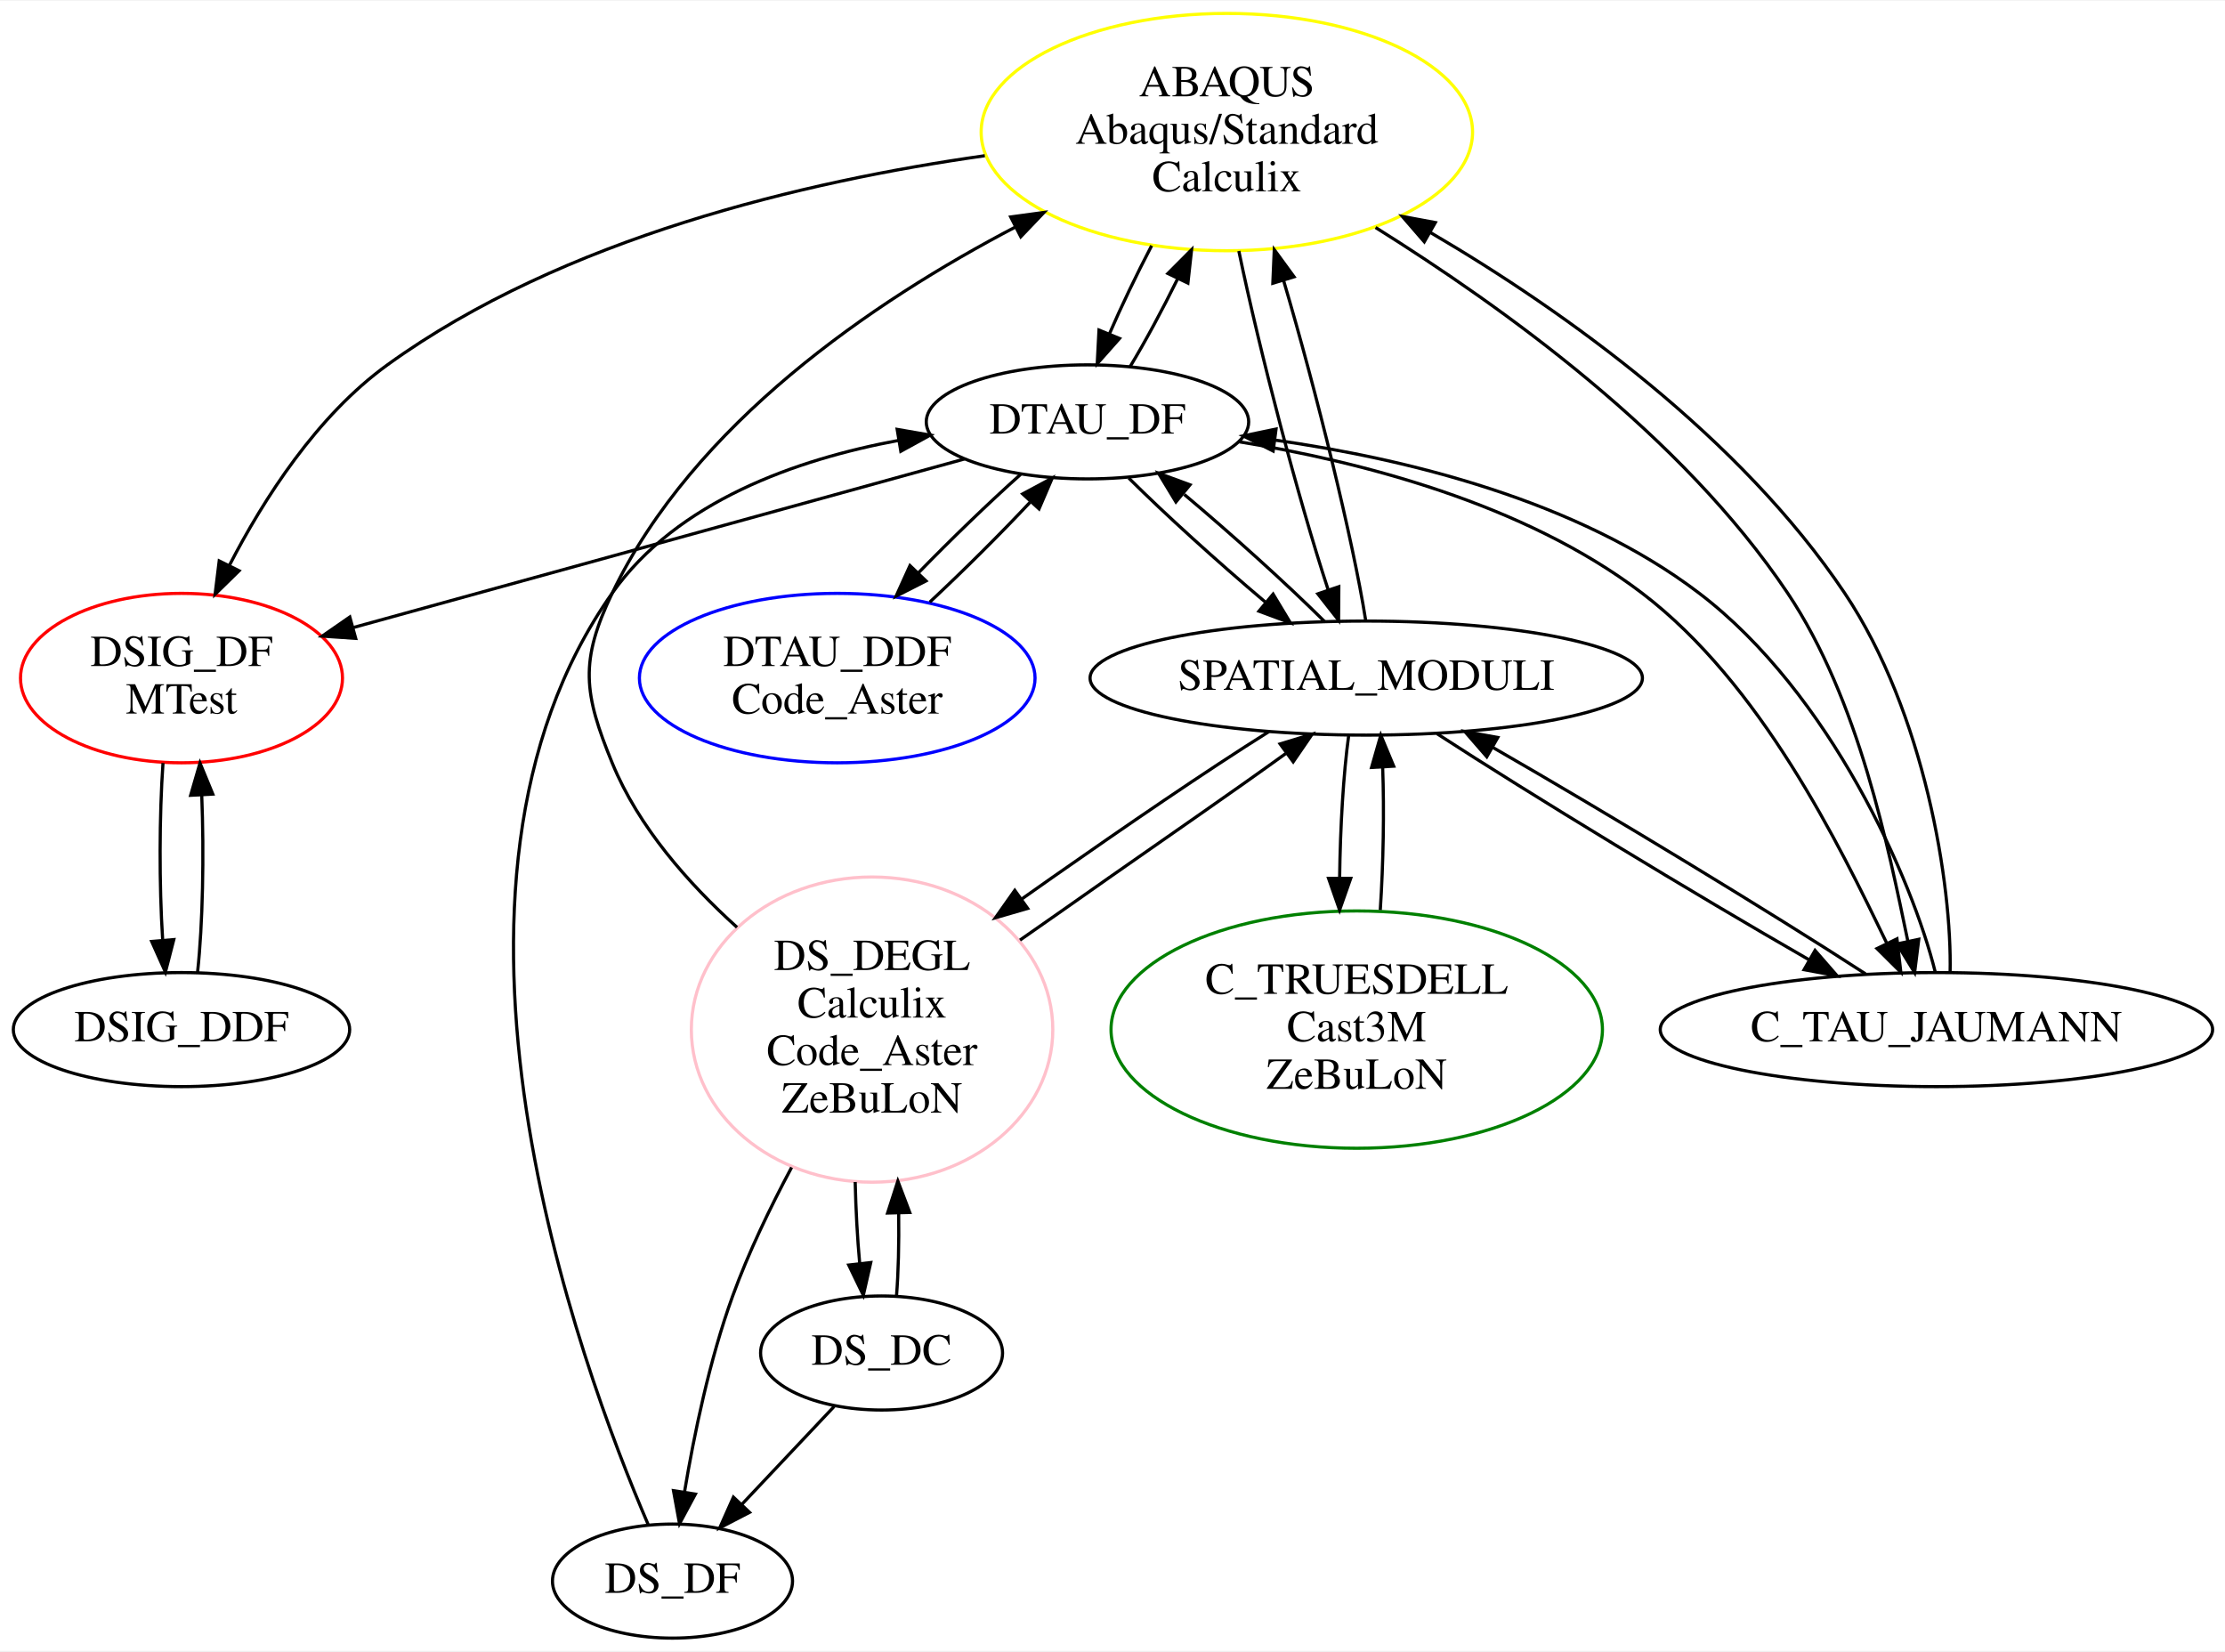
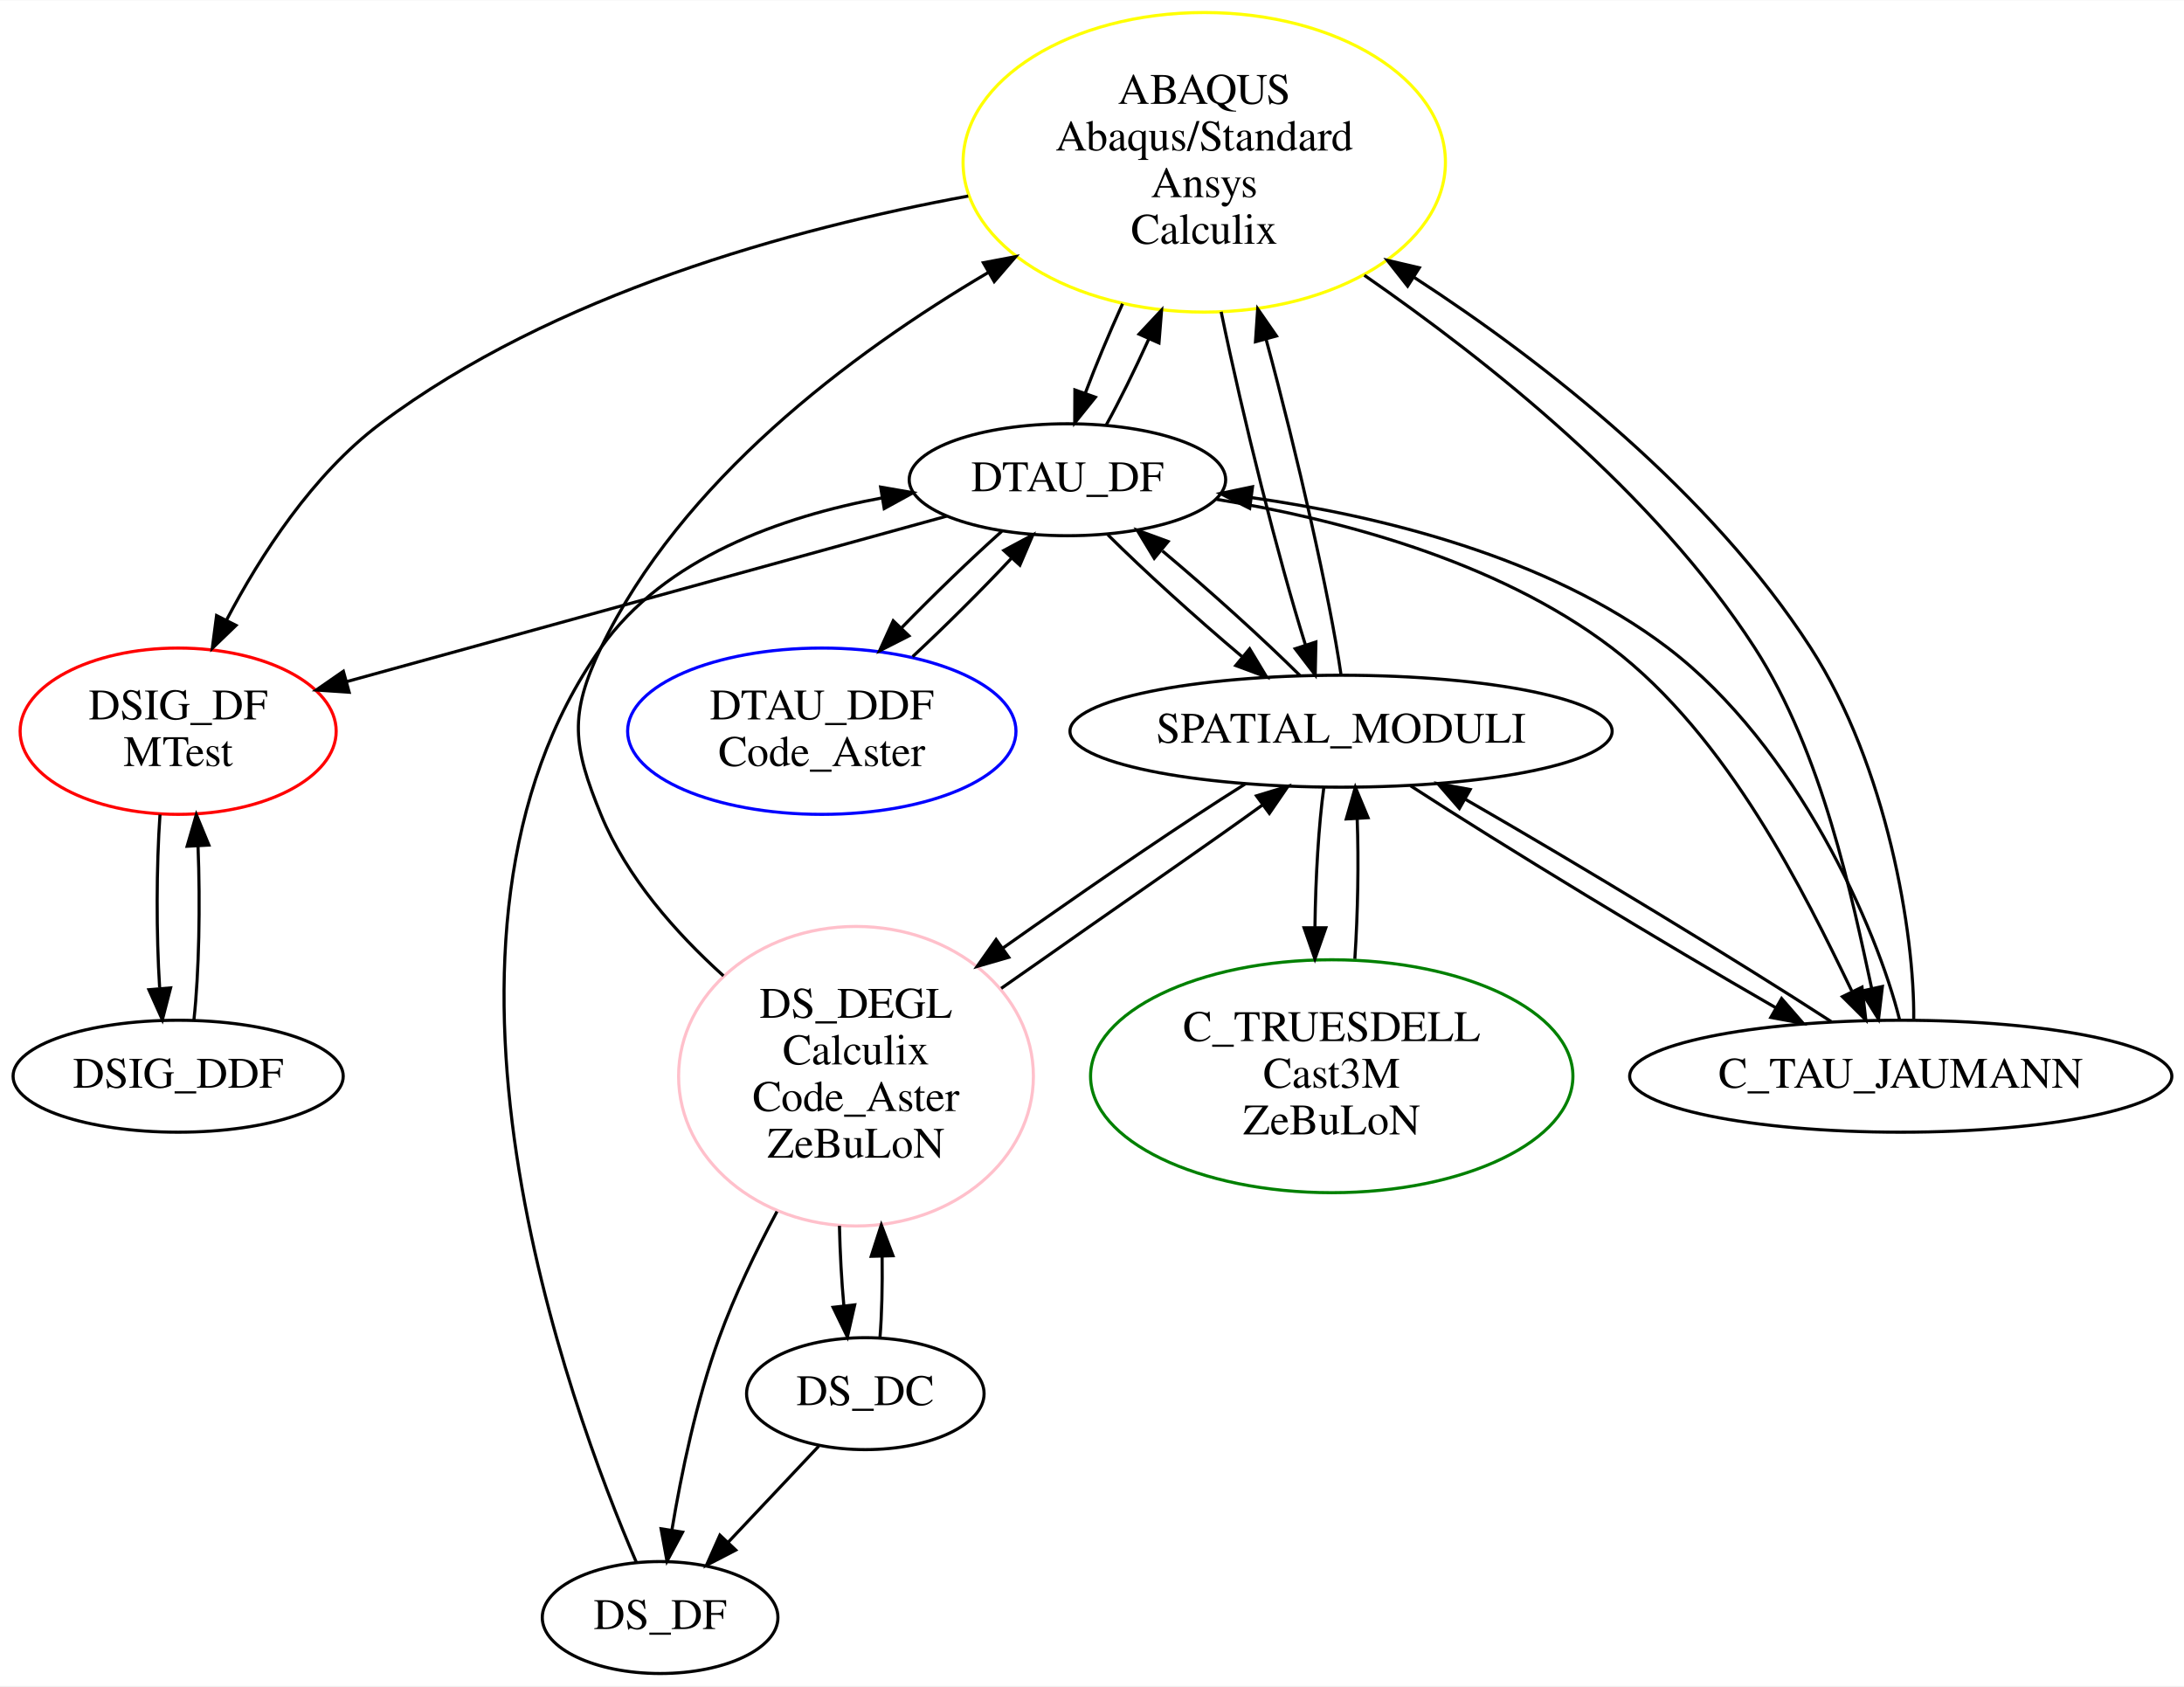
- <svg xmlns="http://www.w3.org/2000/svg" width="702pt" height="521pt" viewBox="0.00 0.00 702.39 520.86">
-   <g id="graph0" class="graph" transform="scale(1 1) rotate(0) translate(4 516.86)">
-     <polygon fill="white" stroke="none" points="-4,4 -4,-516.86 698.388,-516.86 698.388,4 -4,4" />
+ <svg xmlns="http://www.w3.org/2000/svg" width="702pt" height="542pt" viewBox="0.00 0.00 702.39 542.07">
+   <g id="graph0" class="graph" transform="scale(1 1) rotate(0) translate(4 538.073)">
+     <polygon fill="white" stroke="none" points="-4,4 -4,-538.073 698.388,-538.073 698.388,4 -4,4" />
    <g id="node1" class="node">
      <ellipse fill="none" stroke="red" cx="53.295" cy="-303.037" rx="50.824" ry="26.741" />
      <text text-anchor="middle" x="53.295" y="-306.837" font-family="Times,serif" font-size="14.00">DSIG_DF</text>
      <text text-anchor="middle" x="53.295" y="-291.837" font-family="Times,serif" font-size="14.00">MTest</text>
    </g>
    <g id="node10" class="node">
      <ellipse fill="none" stroke="black" cx="53.295" cy="-192.083" rx="53.091" ry="18" />
      <text text-anchor="middle" x="53.295" y="-188.383" font-family="Times,serif" font-size="14.00">DSIG_DDF</text>
    </g>
    <g id="edge13" class="edge">
      <path fill="none" stroke="black" d="M47.455,-276.216C46.283,-259.491 46.243,-237.728 47.337,-220.665" />
      <polygon fill="black" stroke="black" points="50.864,-220.49 48.219,-210.231 43.889,-219.9 50.864,-220.49" />
    </g>
    <g id="node2" class="node">
      <ellipse fill="none" stroke="green" cx="424.295" cy="-192.083" rx="77.564" ry="37.453" />
      <text text-anchor="middle" x="424.295" y="-203.383" font-family="Times,serif" font-size="14.00">C_TRUESDELL</text>
      <text text-anchor="middle" x="424.295" y="-188.383" font-family="Times,serif" font-size="14.00">Cast3M</text>
      <text text-anchor="middle" x="424.295" y="-173.383" font-family="Times,serif" font-size="14.00">ZeBuLoN</text>
    </g>
    <g id="node9" class="node">
      <ellipse fill="none" stroke="black" cx="427.295" cy="-303.037" rx="87.185" ry="18" />
      <text text-anchor="middle" x="427.295" y="-299.337" font-family="Times,serif" font-size="14.00">SPATIAL_MODULI</text>
    </g>
    <g id="edge21" class="edge">
      <path fill="none" stroke="black" d="M431.728,-229.818C432.698,-244.553 432.995,-261.233 432.479,-274.847" />
      <polygon fill="black" stroke="black" points="428.975,-274.827 431.889,-285.013 435.963,-275.232 428.975,-274.827" />
    </g>
    <g id="node3" class="node">
      <ellipse fill="none" stroke="blue" cx="260.295" cy="-303.037" rx="62.452" ry="26.741" />
      <text text-anchor="middle" x="260.295" y="-306.837" font-family="Times,serif" font-size="14.00">DTAU_DDF</text>
      <text text-anchor="middle" x="260.295" y="-291.837" font-family="Times,serif" font-size="14.00">Code_Aster</text>
    </g>
    <g id="node7" class="node">
      <ellipse fill="none" stroke="black" cx="339.295" cy="-383.907" rx="50.892" ry="18" />
      <text text-anchor="middle" x="339.295" y="-380.207" font-family="Times,serif" font-size="14.00">DTAU_DF</text>
    </g>
    <g id="edge7" class="edge">
      <path fill="none" stroke="black" d="M289.516,-327.021C300.123,-336.91 311.744,-348.479 321.16,-358.519" />
      <polygon fill="black" stroke="black" points="318.842,-361.17 328.177,-366.18 324.004,-356.442 318.842,-361.17" />
    </g>
    <g id="node4" class="node">
-       <ellipse fill="none" stroke="yellow" cx="383.295" cy="-475.383" rx="77.564" ry="37.453" />
-       <text text-anchor="middle" x="383.295" y="-486.683" font-family="Times,serif" font-size="14.00">ABAQUS</text>
-       <text text-anchor="middle" x="383.295" y="-471.683" font-family="Times,serif" font-size="14.00">Abaqus/Standard</text>
-       <text text-anchor="middle" x="383.295" y="-456.683" font-family="Times,serif" font-size="14.00">Calculix</text>
+       <ellipse fill="none" stroke="yellow" cx="383.295" cy="-485.99" rx="77.564" ry="48.167" />
+       <text text-anchor="middle" x="383.295" y="-504.79" font-family="Times,serif" font-size="14.00">ABAQUS</text>
+       <text text-anchor="middle" x="383.295" y="-489.79" font-family="Times,serif" font-size="14.00">Abaqus/Standard</text>
+       <text text-anchor="middle" x="383.295" y="-474.79" font-family="Times,serif" font-size="14.00">Ansys</text>
+       <text text-anchor="middle" x="383.295" y="-459.79" font-family="Times,serif" font-size="14.00">Calculix</text>
    </g>
    <g id="edge24" class="edge">
-       <path fill="none" stroke="black" d="M306.885,-467.921C250.32,-459.914 173.771,-441.995 118.295,-401.907 96.117,-385.88 79.334,-359.775 68.382,-338.556" />
-       <polygon fill="black" stroke="black" points="71.475,-336.916 63.904,-329.504 65.201,-340.02 71.475,-336.916" />
+       <path fill="none" stroke="black" d="M307.388,-475.139C250.719,-464.678 173.811,-443.602 118.295,-401.907 96.558,-385.581 79.837,-359.727 68.8,-338.692" />
+       <polygon fill="black" stroke="black" points="71.903,-337.07 64.276,-329.716 65.652,-340.221 71.903,-337.07" />
    </g>
    <g id="edge25" class="edge">
-       <path fill="none" stroke="black" d="M359.556,-439.533C354.715,-430.264 349.985,-420.398 346.202,-411.638" />
-       <polygon fill="black" stroke="black" points="349.409,-410.234 342.378,-402.308 342.932,-412.888 349.409,-410.234" />
+       <path fill="none" stroke="black" d="M357.027,-440.509C352.607,-430.753 348.407,-420.711 345.091,-411.892" />
+       <polygon fill="black" stroke="black" points="348.29,-410.442 341.644,-402.192 341.694,-412.786 348.29,-410.442" />
    </g>
    <g id="node8" class="node">
      <ellipse fill="none" stroke="black" cx="607.295" cy="-192.083" rx="87.185" ry="18" />
      <text text-anchor="middle" x="607.295" y="-188.383" font-family="Times,serif" font-size="14.00">C_TAU_JAUMANN</text>
    </g>
    <g id="edge23" class="edge">
-       <path fill="none" stroke="black" d="M430.239,-445.263C470.461,-420.057 526.822,-379.83 560.295,-329.907 582.916,-296.168 592.16,-249.181 598.275,-219.975" />
-       <polygon fill="black" stroke="black" points="601.723,-220.59 600.405,-210.077 594.88,-219.117 601.723,-220.59" />
+       <path fill="none" stroke="black" d="M434.79,-449.664C474.602,-421.994 528.024,-379.885 560.295,-329.907 582.21,-295.967 591.64,-249.412 597.949,-220.301" />
+       <polygon fill="black" stroke="black" points="601.392,-220.943 600.149,-210.421 594.559,-219.421 601.392,-220.943" />
    </g>
    <g id="edge22" class="edge">
-       <path fill="none" stroke="black" d="M387.077,-437.84C393.728,-405.799 405.758,-359.95 415.211,-331.1" />
-       <polygon fill="black" stroke="black" points="418.639,-331.892 418.562,-321.298 412.015,-329.628 418.639,-331.892" />
+       <path fill="none" stroke="black" d="M388.735,-437.919C395.768,-403.784 407.046,-358.847 415.86,-330.698" />
+       <polygon fill="black" stroke="black" points="419.204,-331.73 418.983,-321.138 412.551,-329.557 419.204,-331.73" />
    </g>
    <g id="node5" class="node">
      <ellipse fill="none" stroke="pink" cx="271.295" cy="-192.083" rx="57.052" ry="48.167" />
      <text text-anchor="middle" x="271.295" y="-210.883" font-family="Times,serif" font-size="14.00">DS_DEGL</text>
      <text text-anchor="middle" x="271.295" y="-195.883" font-family="Times,serif" font-size="14.00">Calculix</text>
      <text text-anchor="middle" x="271.295" y="-180.883" font-family="Times,serif" font-size="14.00">Code_Aster</text>
      <text text-anchor="middle" x="271.295" y="-165.883" font-family="Times,serif" font-size="14.00">ZeBuLoN</text>
    </g>
    <g id="edge17" class="edge">
-       <path fill="none" stroke="black" d="M228.663,-224.368C213.204,-238.299 197.528,-256.105 189.295,-276.167 180.228,-298.263 178.949,-308.379 189.295,-329.907 214.962,-383.31 271.267,-421.734 316.641,-445.468" />
-       <polygon fill="black" stroke="black" points="315.059,-448.59 325.557,-450.019 318.241,-442.356 315.059,-448.59" />
+       <path fill="none" stroke="black" d="M228.663,-224.368C213.204,-238.299 197.528,-256.105 189.295,-276.167 180.228,-298.263 178.949,-308.379 189.295,-329.907 215.037,-383.466 269.285,-424.303 313.887,-450.594" />
+       <polygon fill="black" stroke="black" points="312.257,-453.694 322.668,-455.658 315.754,-447.63 312.257,-453.694" />
    </g>
    <g id="node6" class="node">
      <ellipse fill="none" stroke="black" cx="208.295" cy="-18" rx="37.894" ry="18" />
      <text text-anchor="middle" x="208.295" y="-14.3" font-family="Times,serif" font-size="14.00">DS_DF</text>
    </g>
    <g id="edge18" class="edge">
      <path fill="none" stroke="black" d="M245.888,-148.573C239.089,-135.854 232.258,-121.652 227.295,-108 219.974,-87.862 215.078,-64.082 212.092,-46.172" />
      <polygon fill="black" stroke="black" points="215.522,-45.456 210.512,-36.12 208.607,-46.542 215.522,-45.456" />
    </g>
    <g id="edge16" class="edge">
      <path fill="none" stroke="black" d="M317.992,-220.335C327.416,-226.862 337.187,-233.788 346.295,-240.167 364.903,-253.198 385.807,-267.584 401.859,-279.202" />
      <polygon fill="black" stroke="black" points="400.1,-282.252 410.233,-285.345 404.24,-276.608 400.1,-282.252" />
    </g>
    <g id="node11" class="node">
      <ellipse fill="none" stroke="black" cx="274.295" cy="-90" rx="38.194" ry="18" />
      <text text-anchor="middle" x="274.295" y="-86.3" font-family="Times,serif" font-size="14.00">DS_DC</text>
    </g>
    <g id="edge15" class="edge">
      <path fill="none" stroke="black" d="M265.968,-143.972C266.169,-135.188 266.652,-126.284 267.385,-118.346" />
      <polygon fill="black" stroke="black" points="270.884,-118.554 268.535,-108.223 263.928,-117.764 270.884,-118.554" />
    </g>
    <g id="edge1" class="edge">
      <path fill="none" stroke="black" d="M200.633,-35.807C179.039,-85.945 123.408,-236.748 189.295,-329.907 209.746,-358.823 247.346,-372.069 279.784,-378.087" />
      <polygon fill="black" stroke="black" points="279.221,-381.542 289.66,-379.733 280.371,-374.637 279.221,-381.542" />
    </g>
    <g id="edge5" class="edge">
      <path fill="none" stroke="black" d="M300.426,-372.188C250.575,-358.44 163.848,-334.524 107.522,-318.991" />
      <polygon fill="black" stroke="black" points="108.29,-315.572 97.719,-316.287 106.429,-322.32 108.29,-315.572" />
    </g>
    <g id="edge6" class="edge">
      <path fill="none" stroke="black" d="M318.184,-367.324C308.199,-358.424 296.302,-346.928 285.846,-336.18" />
      <polygon fill="black" stroke="black" points="288.32,-333.704 278.877,-328.9 283.264,-338.544 288.32,-333.704" />
    </g>
    <g id="edge4" class="edge">
-       <path fill="none" stroke="black" d="M352.728,-401.315C357.532,-409.236 362.88,-419.172 367.797,-429.14" />
-       <polygon fill="black" stroke="black" points="364.684,-430.744 372.163,-438.248 370.996,-427.717 364.684,-430.744" />
+       <path fill="none" stroke="black" d="M351.716,-401.412C356.029,-409.203 360.852,-419.004 365.445,-429.126" />
+       <polygon fill="black" stroke="black" points="362.33,-430.735 369.576,-438.464 368.731,-427.903 362.33,-430.735" />
    </g>
    <g id="edge2" class="edge">
      <path fill="none" stroke="black" d="M387.247,-377.61C424.96,-371.481 476.99,-358.286 514.295,-329.907 551.929,-301.278 576.572,-250.51 591.534,-219.516" />
      <polygon fill="black" stroke="black" points="594.838,-220.725 596.056,-210.201 588.54,-217.668 594.838,-220.725" />
    </g>
    <g id="edge3" class="edge">
      <path fill="none" stroke="black" d="M352.322,-366.18C363.745,-354.811 380.504,-339.621 395.352,-327.105" />
      <polygon fill="black" stroke="black" points="397.893,-329.545 403.358,-320.468 393.426,-324.156 397.893,-329.545" />
    </g>
    <g id="edge26" class="edge">
-       <path fill="none" stroke="black" d="M611.612,-210.077C612.229,-237.441 603.694,-292.025 578.295,-329.907 545.488,-378.836 490.696,-418.452 447.451,-443.74" />
-       <polygon fill="black" stroke="black" points="445.625,-440.752 438.689,-448.761 449.105,-446.826 445.625,-440.752" />
+       <path fill="none" stroke="black" d="M611.466,-210.421C611.767,-237.788 602.902,-291.799 578.295,-329.907 546.291,-379.472 493.482,-421.298 450.813,-448.976" />
+       <polygon fill="black" stroke="black" points="448.704,-446.169 442.149,-454.493 452.464,-452.074 448.704,-446.169" />
    </g>
    <g id="edge27" class="edge">
      <path fill="none" stroke="black" d="M606.927,-210.201C599.753,-239.262 574.001,-298.18 532.295,-329.907 493.798,-359.192 439.622,-372.309 398.374,-378.176" />
      <polygon fill="black" stroke="black" points="397.907,-374.707 388.45,-379.485 398.822,-381.647 397.907,-374.707" />
    </g>
    <g id="edge28" class="edge">
      <path fill="none" stroke="black" d="M584.922,-209.66C555.449,-228.808 503.501,-260.34 467.251,-281.149" />
      <polygon fill="black" stroke="black" points="465.353,-278.202 458.397,-286.194 468.818,-284.284 465.353,-278.202" />
    </g>
    <g id="edge8" class="edge">
      <path fill="none" stroke="black" d="M421.764,-285.013C420.101,-272.935 419.094,-256.097 418.897,-240.128" />
      <polygon fill="black" stroke="black" points="422.397,-239.814 418.886,-229.818 415.397,-239.822 422.397,-239.814" />
    </g>
    <g id="edge9" class="edge">
-       <path fill="none" stroke="black" d="M427.097,-321.387C423.161,-346.355 411.629,-393.296 401.175,-428.628" />
-       <polygon fill="black" stroke="black" points="397.808,-427.672 398.263,-438.257 404.508,-429.699 397.808,-427.672" />
+       <path fill="none" stroke="black" d="M427.264,-321.324C423.731,-345.911 413.203,-392.107 403.159,-429.165" />
+       <polygon fill="black" stroke="black" points="399.77,-428.289 400.483,-438.86 406.517,-430.151 399.77,-428.289" />
    </g>
    <g id="edge10" class="edge">
      <path fill="none" stroke="black" d="M396.544,-286.123C376.698,-273.692 350.815,-255.938 328.295,-240.167 325.08,-237.915 321.781,-235.594 318.468,-233.248" />
      <polygon fill="black" stroke="black" points="320.415,-230.337 310.241,-227.383 316.352,-236.038 320.415,-230.337" />
    </g>
    <g id="edge11" class="edge">
      <path fill="none" stroke="black" d="M414.196,-320.835C402.417,-332.552 385.005,-348.3 369.854,-361.002" />
      <polygon fill="black" stroke="black" points="367.215,-358.641 361.721,-367.7 371.665,-364.045 367.215,-358.641" />
    </g>
    <g id="edge12" class="edge">
      <path fill="none" stroke="black" d="M449.624,-285.489C479.017,-266.391 530.815,-234.947 567.07,-214.126" />
      <polygon fill="black" stroke="black" points="568.975,-217.069 575.929,-209.076 565.508,-210.987 568.975,-217.069" />
    </g>
    <g id="edge14" class="edge">
      <path fill="none" stroke="black" d="M58.371,-210.231C60.007,-225.184 60.444,-247.365 59.682,-266.178" />
      <polygon fill="black" stroke="black" points="56.184,-266.041 59.135,-276.216 63.174,-266.421 56.184,-266.041" />
    </g>
    <g id="edge20" class="edge">
      <path fill="none" stroke="black" d="M278.994,-107.865C279.604,-115.331 279.823,-124.591 279.694,-134.194" />
      <polygon fill="black" stroke="black" points="276.193,-134.179 279.436,-144.265 283.191,-134.358 276.193,-134.179" />
    </g>
    <g id="edge19" class="edge">
      <path fill="none" stroke="black" d="M259.319,-73.116C250.712,-63.987 239.744,-52.355 230.185,-42.217" />
      <polygon fill="black" stroke="black" points="232.619,-39.696 223.212,-34.821 227.526,-44.498 232.619,-39.696" />
    </g>
  </g>
</svg>
